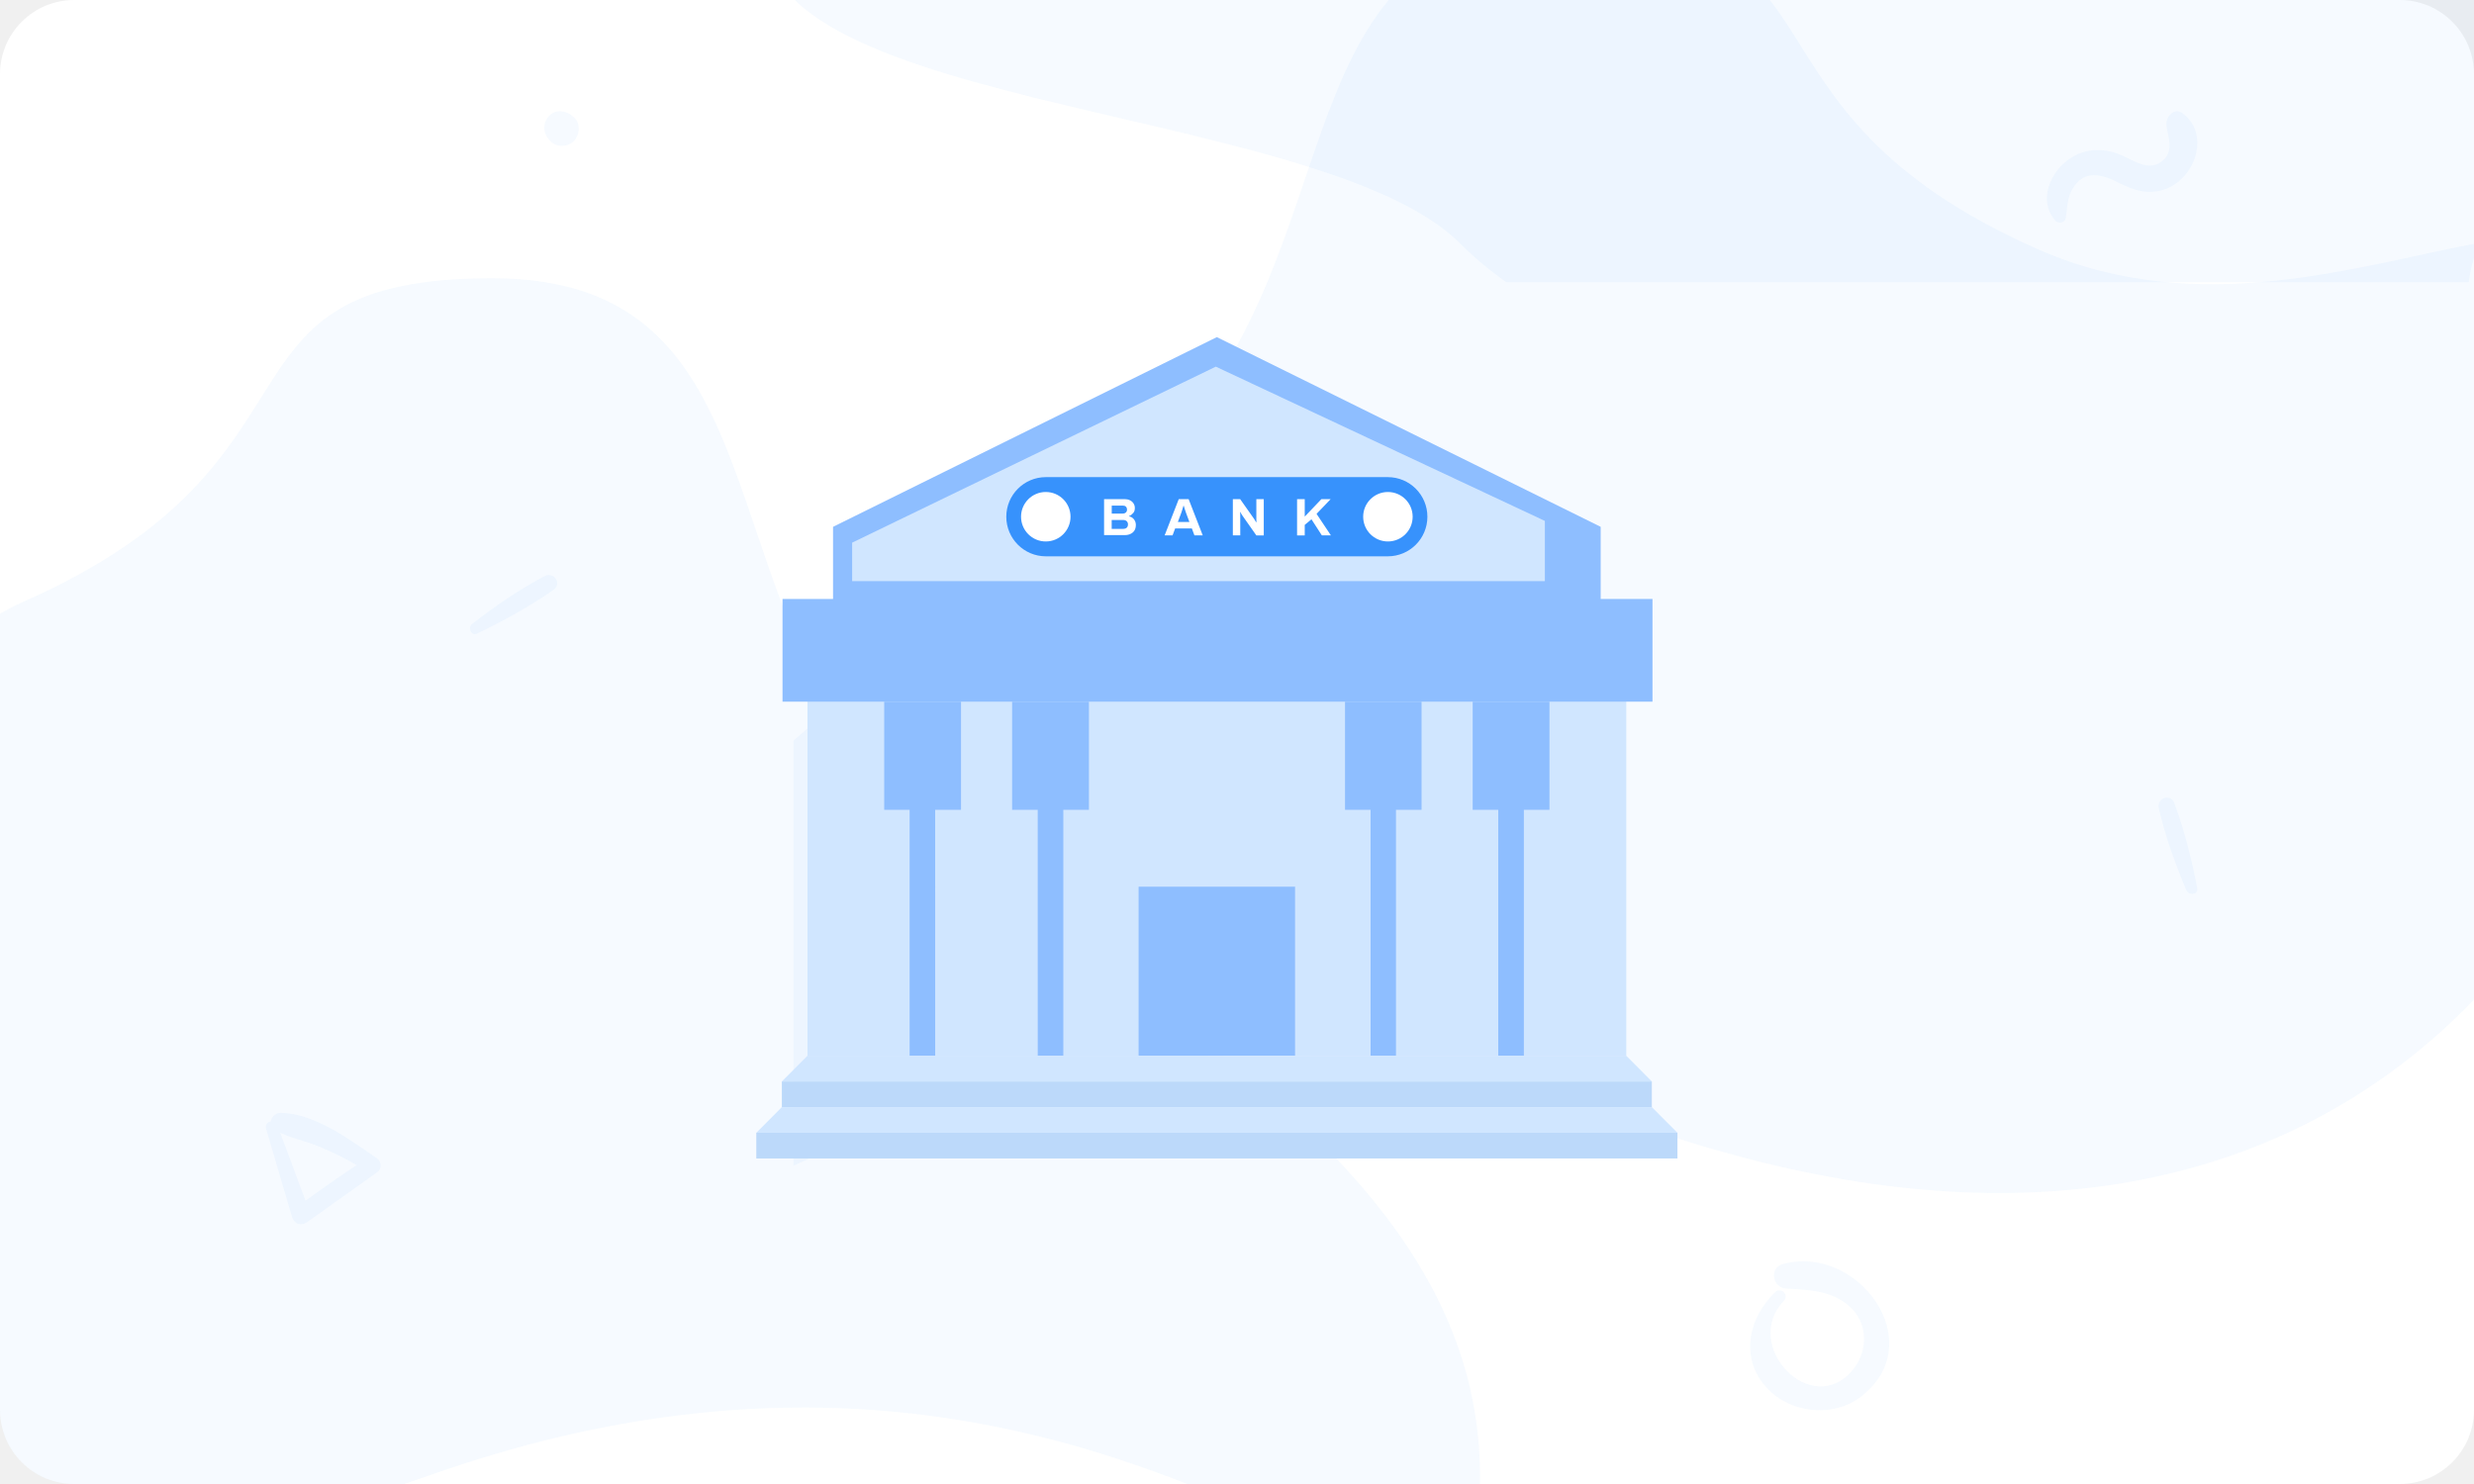
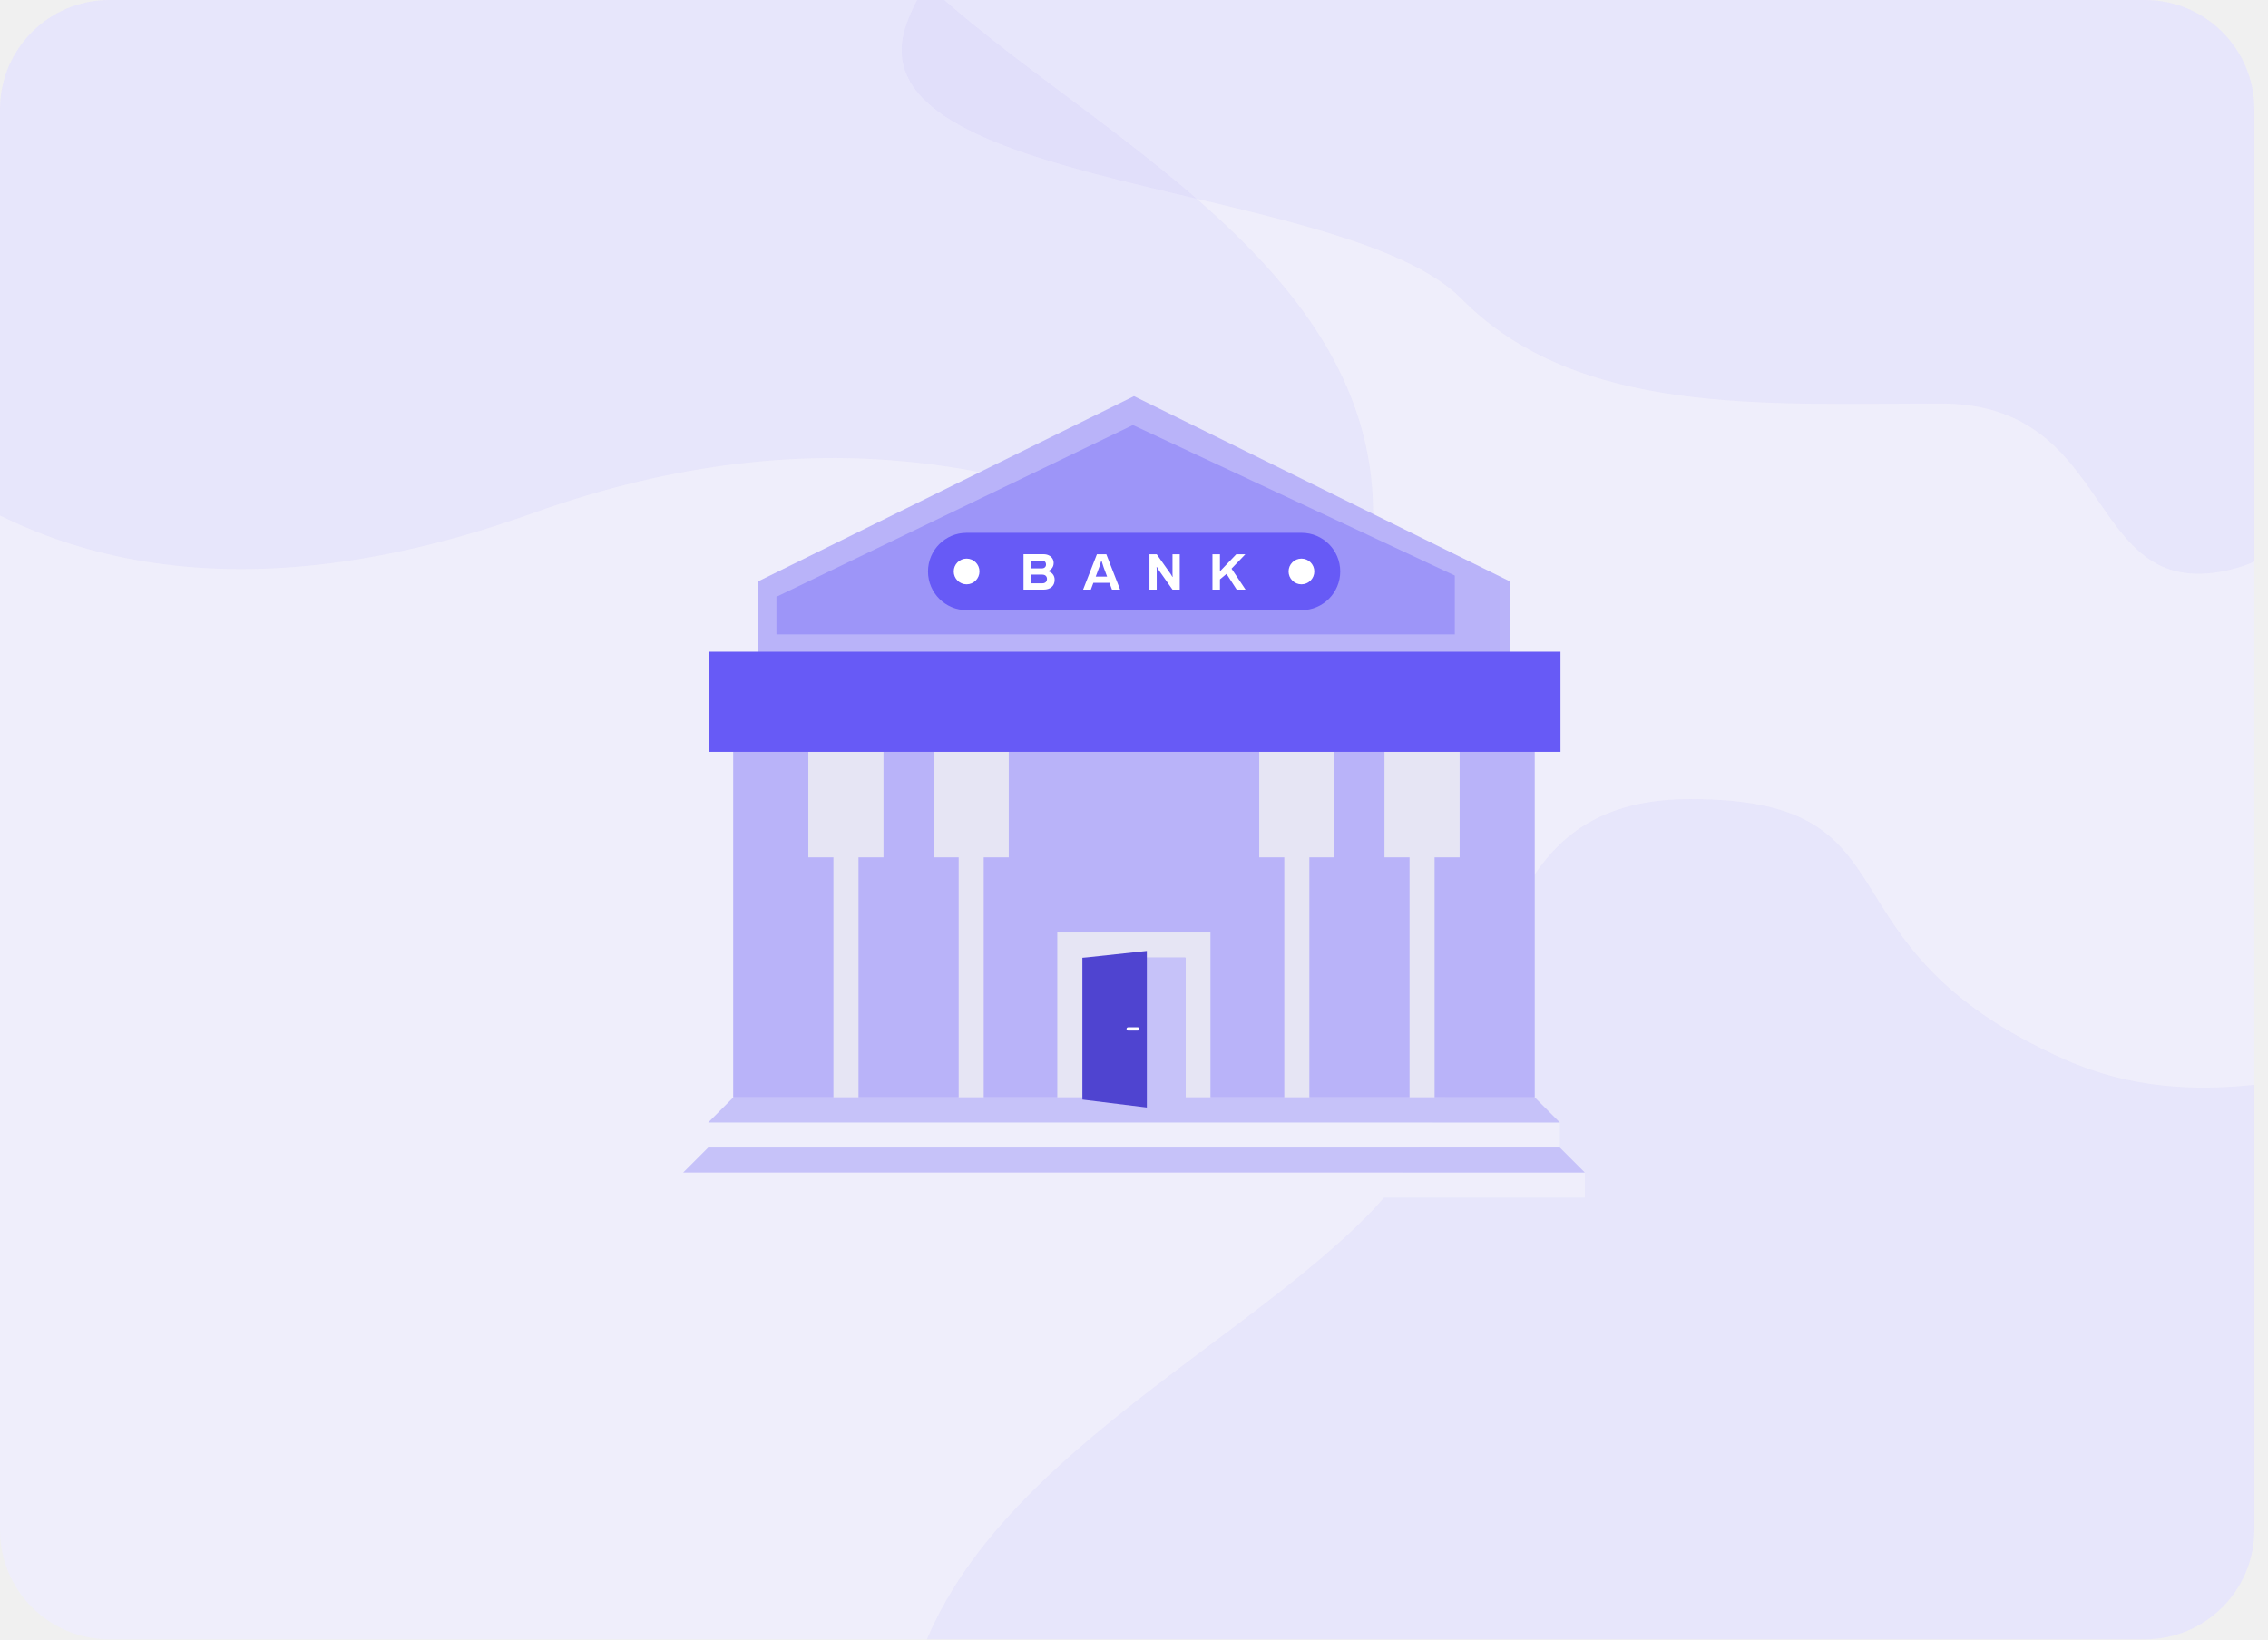
- <svg xmlns="http://www.w3.org/2000/svg" xmlns:xlink="http://www.w3.org/1999/xlink" width="100" height="60">
-   <defs>
-     <rect id="A" width="100" height="60" rx="3" />
-   </defs>
-   <g fill="none" fill-rule="evenodd">
-     <mask id="B" fill="#fff">
-       <use xlink:href="#A" />
-     </mask>
-     <use fill="#fff" xlink:href="#A" />
-     <g fill-rule="nonzero" fill="#3792fc">
-       <path d="M74.975 23.404c8.25 0 22.5 0 25.5-8.25S78.53 7.388 72.725 1.58s-15.17-5.177-24-5.177-7.158-9.734-14.25-8.25-.75 8.918-3 13.427v21.823h43.5z" mask="url(#B)" opacity=".05" transform="rotate(180 65.862 5.702)" />
-       <path d="M17.286 59.675c29.448-10.47 42.536 13.088 42.536 0S44.116 40.043 36.263 32.19s-4.416-20.94-16.36-20.94S13.977 18.587.926 24.338s-13.088 45.808 16.36 35.337z" mask="url(#B)" opacity=".05" />
-       <path d="M66.036 45.425c29.448-10.47 42.536 13.088 42.536 0S92.866 25.793 85.013 17.94 80.597-3 68.653-3s-5.926 7.337-18.977 13.088S23.5.926 23.5 17.94s13.088 37.955 42.536 27.485z" mask="url(#B)" opacity=".05" transform="matrix(-1 0 0 1 132.071 0)" />
-     </g>
-     <g mask="url(#B)">
-       <g fill="#bcd9fa">
-         <path d="M30.57 45.8h37.233v1.038H30.57zm1.033-2.076h35.165v1.038H31.603z" />
-       </g>
-       <path fill="#d0e6ff" d="M32.638 27.12h33.096v15.567H32.638z" />
-       <g fill="#8ebeff">
-         <path d="M52.347 35.85v6.835h-6.324V35.85h6.324zm10.283-7.48v4.37h-1.035v9.948H60.56V32.74h-1.034v-4.37h3.103zm-5.17 0v4.37h-1.034v9.948H55.4l-.001-9.948h-1.033v-4.37h3.103zm-13.445 0v4.37H42.98v9.948h-1.034l-.001-9.948H40.91v-4.37h3.103zm-5.17 0v4.37H37.8l.001 9.948h-1.034V32.74H35.74v-4.37h3.103zm-5.173-7.07l15.513-7.67L64.7 21.3v3.744H33.672z" />
-       </g>
-       <path fill="#d0e6ff" d="M49.144 14.824l13.3 6.237v2.435h-28V21.94z" />
-       <path fill="#8ebeff" d="M31.63 24.217h35.164v4.152H31.63z" />
-       <g fill="#d0e6ff">
-         <path d="M32.638 42.686l-1.035 1.038h35.165l-1.034-1.038zm-1.035 2.076L30.57 45.8h37.233l-1.034-1.037z" />
-       </g>
-       <rect width="17.021" height="3.202" x="40.675" fill="#3792fc" rx="1.601" y="19.291" />
-       <g fill="#fff">
-         <circle cx="42.271" cy="20.892" r="1" />
-         <circle cx="56.1" cy="20.892" r="1" />
-         <path fill-rule="nonzero" d="M44.625 20.18h.836c.077 0 .146.015.21.046a.36.36 0 0 1 .147.128.34.34 0 0 1 .053.189c0 .08-.022.15-.067.2s-.102.1-.17.123v.01c.082.016.15.056.2.12s.078.14.078.23c0 .132-.042.234-.127.304s-.192.106-.322.106h-.836V20.18zm.75.585c.057 0 .1-.015.132-.044s.047-.067.047-.112c0-.054-.015-.095-.044-.124s-.07-.043-.12-.043h-.453v.322h.438zm.036.617c.054 0 .098-.016.132-.047s.05-.076.05-.134a.17.17 0 0 0-.051-.128c-.034-.033-.084-.05-.15-.05h-.457v.36h.474zm2.247-1.202h.387l.57 1.465h-.336l-.104-.28H47.5l-.104.28h-.32l.57-1.465zm.42.927l-.138-.37-.05-.15-.043-.14h-.01l-.07.228-.02.06-.138.37h.47zm1.75-.927h.3l.574.815.064.11.02.01-.001-.032v-.023l-.003-.068v-.81h.3v1.465h-.3l-.564-.803-.026-.04-.057-.102-.01.006.006.09.001.846h-.3V20.18zm2.6 0h.31v.707l.674-.707h.374l-.57.596.58.87h-.366l-.42-.65-.272.226v.425h-.31V20.18z" />
-       </g>
-     </g>
-     <path fill="#3792fc" fill-rule="nonzero" d="M19.277 25.617c1.06-.506 2.144-1.1 3.1-1.775.35-.252.005-.742-.363-.548-1.02.535-2.016 1.225-2.925 1.928-.187.14-.052.51.19.394zm69.535 10.3c-.22-1.152-.51-2.35-.93-3.45-.153-.402-.716-.195-.623.213.257 1.124.672 2.26 1.12 3.32.09.215.483.18.43-.083zM23.197 4.744l-.06-.052c-.262-.234-.693-.278-.947 0s-.25.667 0 .947l.052.06c.234.265.72.257.955 0s.28-.706 0-.955zm60.3 4.077c.066-.43.053-.837.29-1.216.48-.752 1.16-.564 1.818-.232.67.338 1.304.54 2.03.226 1.138-.492 1.674-2.21.586-3.018-.35-.263-.7.17-.652.5.066.46.295.972-.1 1.366-.53.53-1.15.085-1.68-.154-.57-.257-1.178-.313-1.764-.075-1.012.41-1.75 1.783-.943 2.71.113.128.385.07.414-.1zm-11.74 43.42c-1.04 1-1.434 2.553-.444 3.756.933 1.132 2.744 1.368 3.91.468 2.82-2.176-.12-6.185-3.16-5.356-.564.153-.423.958.133.987.887.05 1.84.083 2.55.71.763.667.78 1.8.153 2.57-1.658 2.035-4.535-.962-2.794-2.786.224-.228-.116-.568-.348-.348zm-61.008-6.63l1.055 3.593c.088.286.36.378.607.208l2.86-2.036c.176-.14.138-.424-.035-.544-1.076-.738-2.527-1.828-3.893-1.835-.346-.004-.59.487-.236.688.55.318 1.21.43 1.8.674.678.282 1.352.614 1.952 1.04l.04-.593c-1.027.632-1.994 1.34-2.968 2.047l.575.116-1.306-3.508c-.1-.244-.515-.11-.448.148z" mask="url(#B)" opacity=".05" />
+ <svg xmlns="http://www.w3.org/2000/svg" width="83" height="60" viewBox="0 0 83 60" fill="none">
+   <rect width="82.5" height="60" rx="4" fill="#EFEEFB" />
+   <mask id="mask0" mask-type="alpha" maskUnits="userSpaceOnUse" x="0" y="0" width="83" height="60">
+     <rect width="82.5" height="60" rx="4" fill="white" />
+   </mask>
+   <g mask="url(#mask0)">
+     <path opacity="0.15" d="M51.835 -5.25C45.8 -5.25 35.377 -5.25 33.182 0.867C30.988 6.984 49.233 6.625 53.48 10.93C57.727 15.235 64.576 14.769 71.035 14.769C77.495 14.769 76.271 21.986 81.459 20.886C86.646 19.786 82.007 14.274 83.653 10.93C83.653 7.813 83.653 -5.25 83.653 -5.25C83.653 -5.25 61.983 -5.25 51.835 -5.25Z" fill="#B9B3F9" />
+     <path opacity="0.15" d="M19.5 18.781C40.788 11.153 50.25 28.317 50.25 18.781C50.25 9.246 38.896 4.478 33.219 -1.243C27.542 -6.965 30.027 -16.5 21.392 -16.5C12.758 -16.5 17.108 -11.155 7.673 -6.965C-1.762 -2.774 -11.25 -13.639 -11.25 -1.243C-11.25 11.153 -1.788 26.41 19.5 18.781Z" fill="#B9B3F9" />
+     <path opacity="0.15" d="M63.75 64.531C42.462 56.903 33 74.067 33 64.531C33 54.996 44.354 50.228 50.031 44.507C55.708 38.785 53.223 29.25 61.858 29.25C70.492 29.25 66.142 34.595 75.577 38.785C85.012 42.976 94.5 32.111 94.5 44.507C94.5 56.903 85.038 72.16 63.75 64.531Z" fill="#B9B3F9" />
  </g>
+   <rect x="25" y="42.917" width="33" height="0.917" fill="#EFEEFB" />
+   <rect x="25.918" y="41.083" width="31.167" height="0.917" fill="#EFEEFB" />
+   <path fill-rule="evenodd" clip-rule="evenodd" d="M26.832 26.417H56.165V40.167H26.832V26.417Z" fill="#B9B3F9" />
+   <path fill-rule="evenodd" clip-rule="evenodd" d="M30.5 27.521H31.417V27.521H32.332V31.38H31.417V40.167H30.5V31.38H29.582V27.521H30.5V27.521ZM35.084 27.521H34.167V31.38H35.084V40.167H36V31.38H36.917V27.521H36H35.084ZM51.584 27.521H50.667V31.38H51.584V40.167H52.5V31.38H53.417V27.521H52.5H51.584ZM44.298 34.13H38.693V40.167H39.61V35.047H43.382V40.167H44.298V34.13ZM47 27.521H46.083V31.38H47V40.167H47.917V31.38H48.833V27.521H47.917H47Z" fill="#E6E5F4" />
+   <path fill-rule="evenodd" clip-rule="evenodd" d="M27.75 21.276L41.5 14.5L55.25 21.276V24.583H27.75V21.276Z" fill="#B9B3F9" />
+   <path fill-rule="evenodd" clip-rule="evenodd" d="M41.461 15.557L53.24 21.066V23.217H28.414V21.843L41.461 15.557Z" fill="#9D95F8" />
+   <path fill-rule="evenodd" clip-rule="evenodd" d="M25.941 23.854H57.108V27.521H25.941V23.854Z" fill="#675AF6" />
+   <path fill-rule="evenodd" clip-rule="evenodd" d="M26.835 40.166L25.918 41.083H57.085L56.168 40.166H26.835Z" fill="#C6C2F9" />
+   <path fill-rule="evenodd" clip-rule="evenodd" d="M25.917 42L25 42.917H58L57.083 42H25.917Z" fill="#C6C2F9" />
+   <rect x="41.5" y="35.059" width="1.886" height="5.186" fill="#C6C2F9" />
+   <path fill-rule="evenodd" clip-rule="evenodd" d="M39.613 35.059L41.97 34.805L41.97 40.535L39.613 40.245V35.059Z" fill="#4F44D0" />
+   <path fill-rule="evenodd" clip-rule="evenodd" d="M41.227 37.66C41.227 37.627 41.253 37.601 41.285 37.601H41.639C41.672 37.601 41.698 37.627 41.698 37.66C41.698 37.692 41.672 37.719 41.639 37.719H41.285C41.253 37.719 41.227 37.692 41.227 37.66Z" fill="white" />
+   <rect x="33.961" y="19.502" width="15.086" height="2.829" rx="1.414" fill="#675AF6" />
+   <ellipse cx="35.374" cy="20.916" rx="0.471" ry="0.471" fill="white" />
+   <ellipse cx="47.628" cy="20.916" rx="0.471" ry="0.471" fill="white" />
+   <path fill-rule="evenodd" clip-rule="evenodd" d="M37.457 20.286H38.198C38.266 20.286 38.328 20.3 38.383 20.327C38.438 20.354 38.482 20.392 38.513 20.44C38.544 20.488 38.56 20.544 38.56 20.607C38.56 20.679 38.54 20.741 38.501 20.793C38.461 20.845 38.411 20.881 38.349 20.901V20.909C38.422 20.922 38.481 20.958 38.527 21.015C38.573 21.072 38.596 21.14 38.596 21.218C38.596 21.335 38.559 21.424 38.484 21.487C38.409 21.549 38.314 21.58 38.198 21.58H37.457V20.286ZM38.121 20.804C38.172 20.804 38.211 20.791 38.238 20.765C38.266 20.739 38.28 20.706 38.28 20.666C38.28 20.618 38.267 20.582 38.241 20.557C38.215 20.532 38.18 20.519 38.135 20.519H37.733V20.804H38.121ZM38.27 21.307C38.24 21.335 38.201 21.349 38.153 21.349H37.733V21.032H38.138C38.196 21.032 38.24 21.046 38.27 21.075C38.3 21.104 38.316 21.142 38.316 21.188C38.316 21.24 38.3 21.279 38.27 21.307ZM40.143 20.287H40.487L40.992 21.58H40.694L40.602 21.333H40.013L39.921 21.58H39.638L40.143 20.287ZM40.393 20.776L40.516 21.105H40.099L40.221 20.776C40.226 20.763 40.233 20.746 40.24 20.724L40.303 20.522H40.312L40.35 20.644L40.393 20.776ZM42.066 20.287H42.331L42.841 21.007L42.898 21.103L42.905 21.116L42.914 21.111L42.913 21.082L42.911 21.062C42.91 21.039 42.909 21.019 42.909 21.002V20.287H43.174V21.58H42.909L42.409 20.871L42.386 20.837L42.335 20.747L42.326 20.753L42.331 20.833L42.331 21.58H42.066V20.287ZM44.645 20.287H44.371V21.58H44.645V21.205L44.886 21.005L45.258 21.58H45.582L45.069 20.813L45.575 20.287H45.243L44.645 20.911V20.287Z" fill="white" />
</svg>
